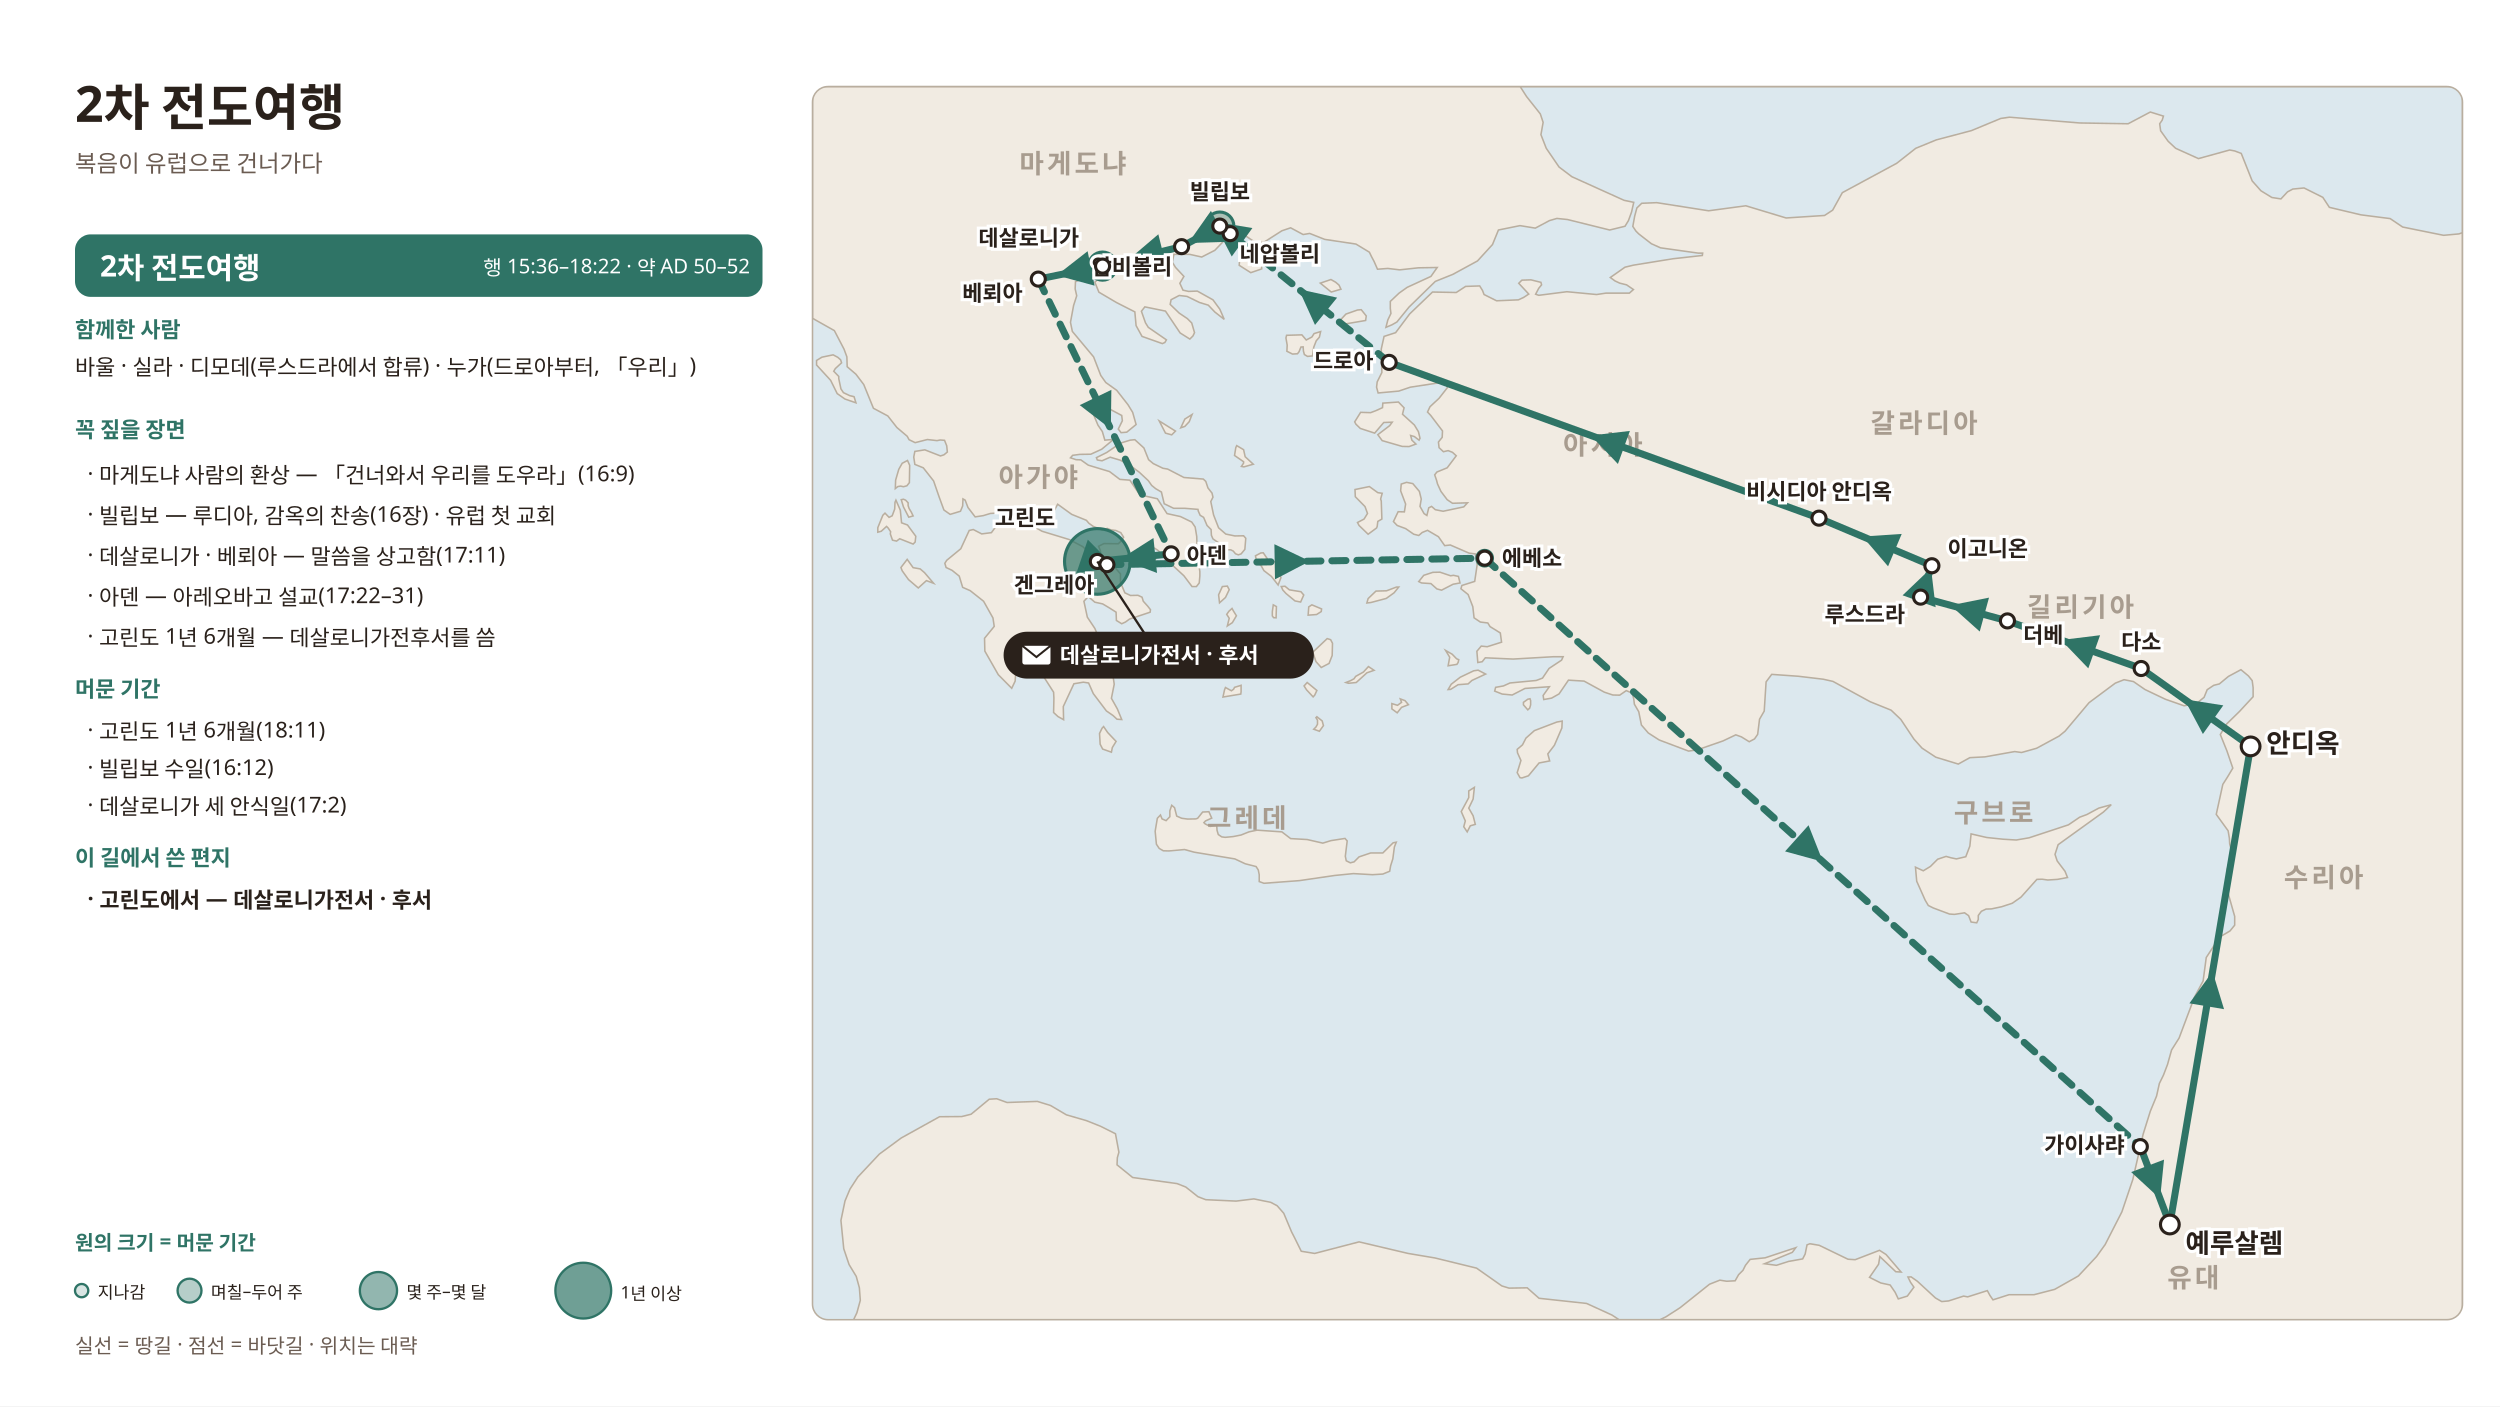
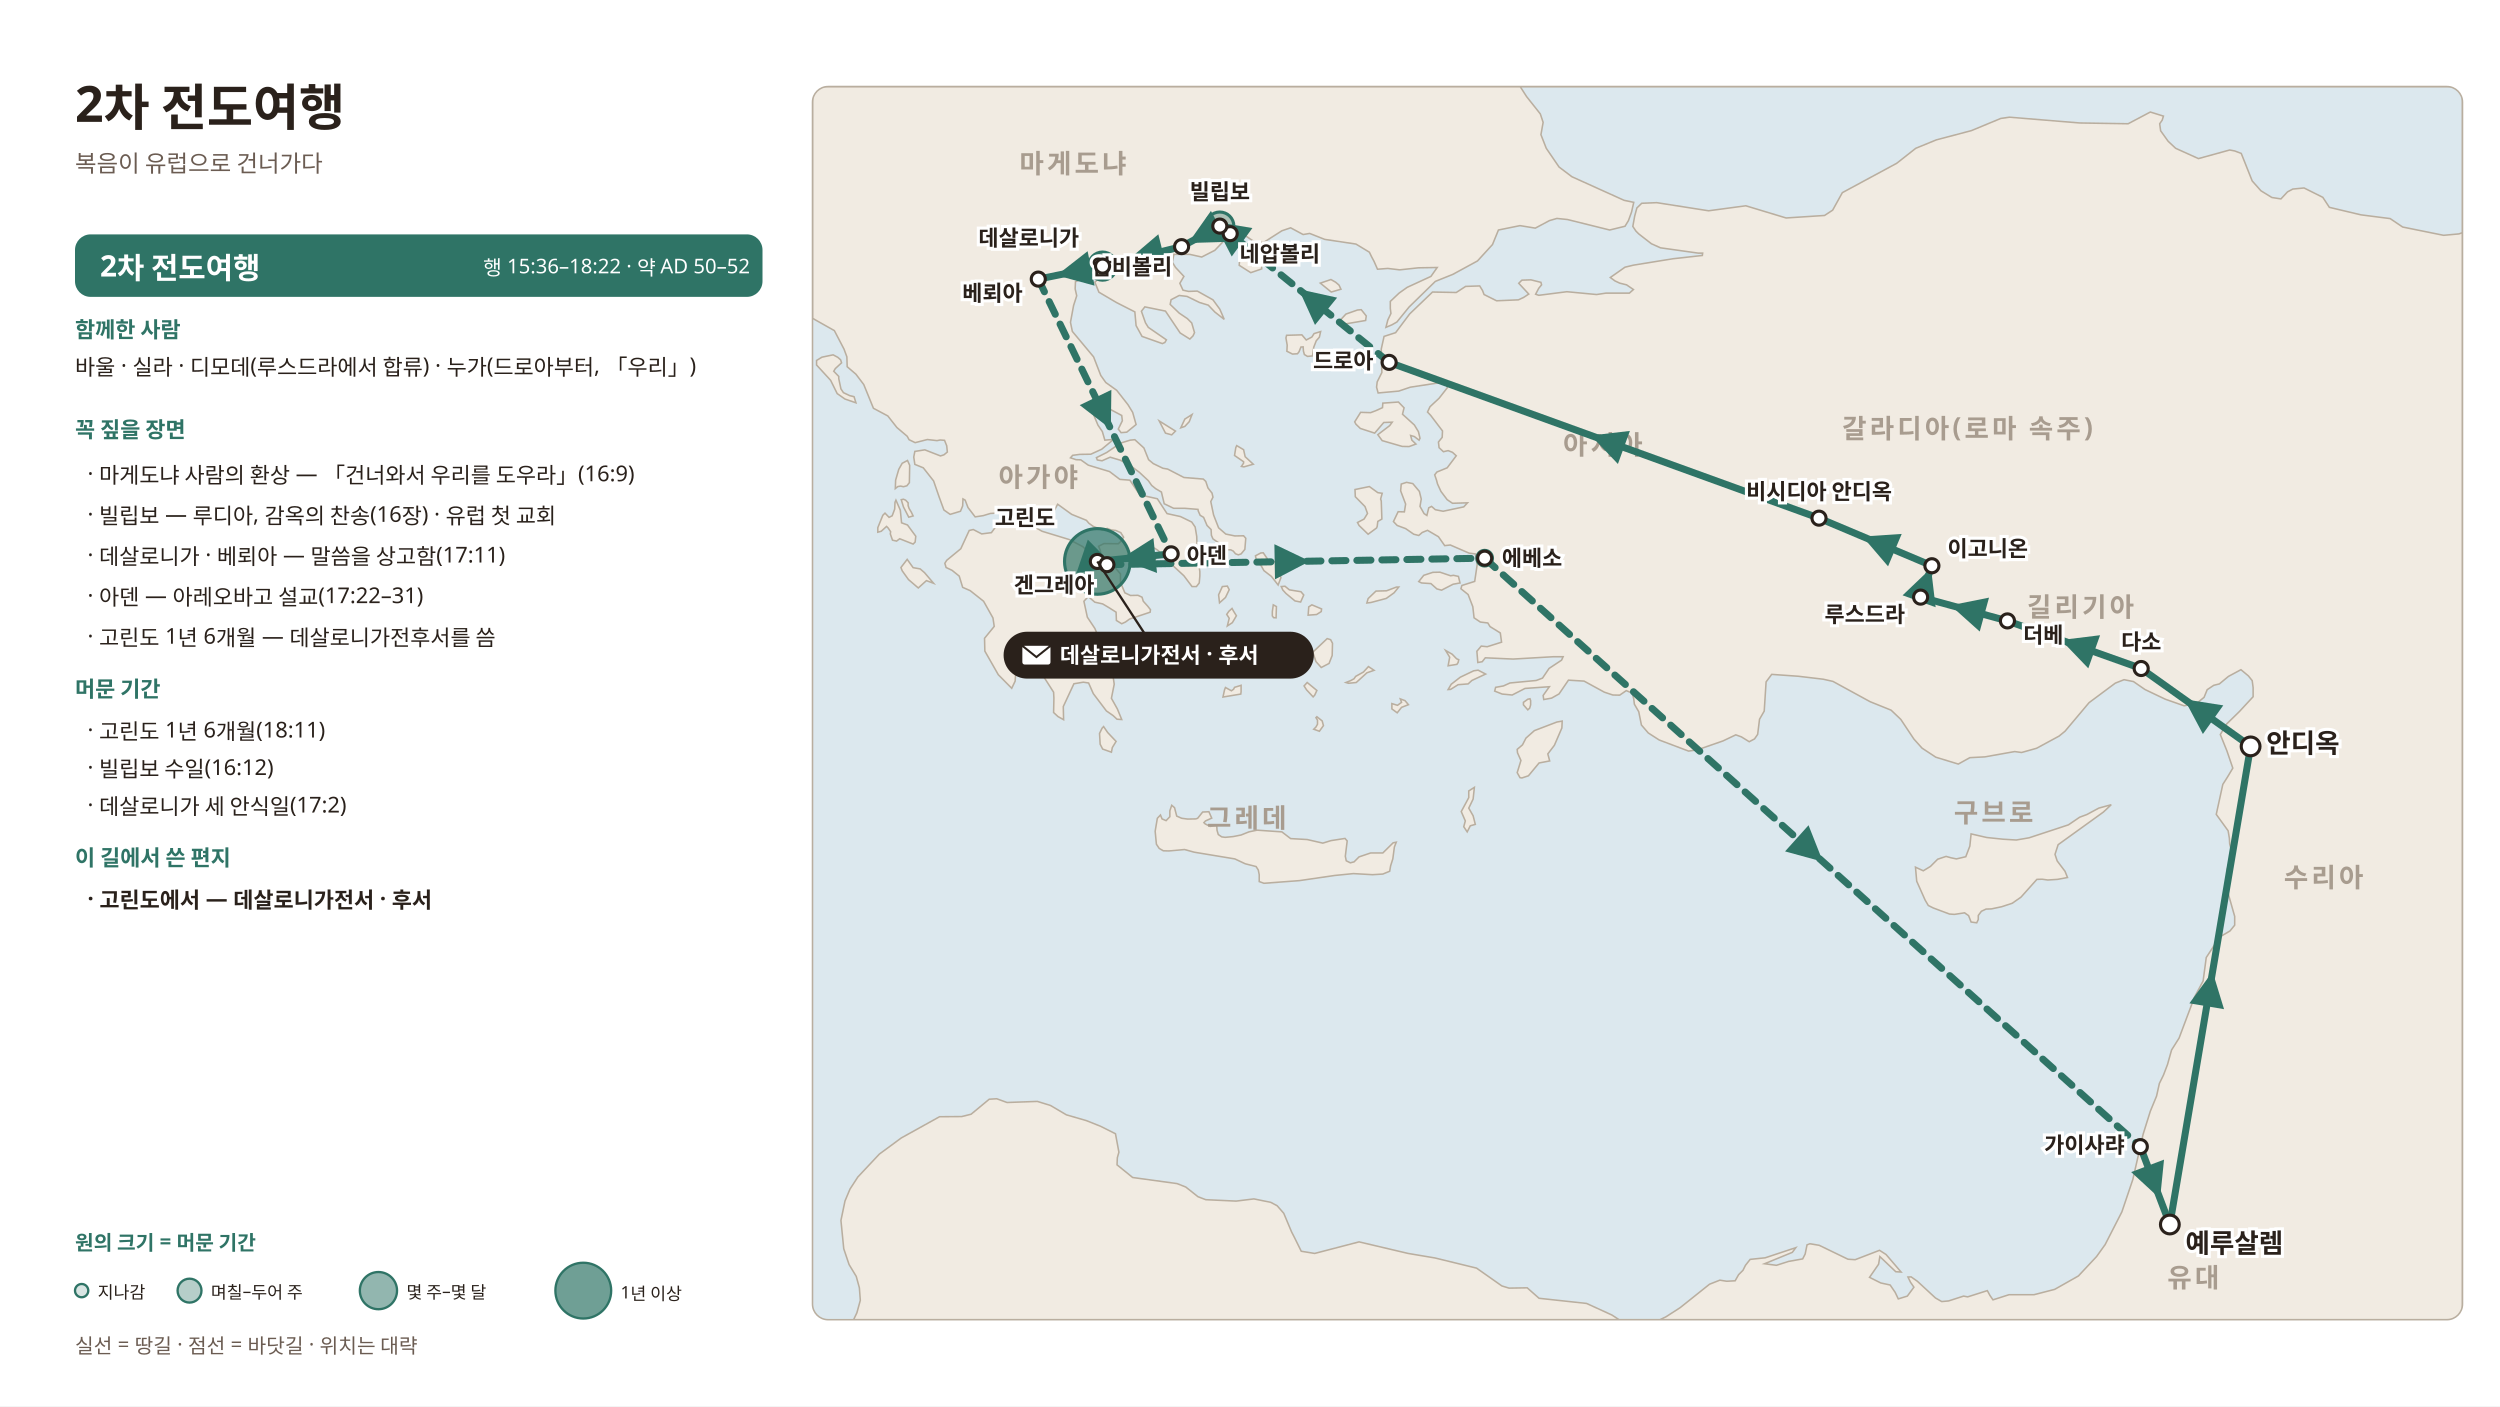
<svg xmlns="http://www.w3.org/2000/svg" width="1600" height="900" viewBox="0 0 1600 900" font-family="'Malgun Gothic','맑은 고딕','Noto Sans KR','WenQuanYi Zen Hei',sans-serif">
  <rect width="1600" height="900" fill="#FFFFFF" />
  <defs>
    <marker id="m2a2" viewBox="0 0 10 10" refX="6" refY="5" markerWidth="5" markerHeight="5" orient="auto">
      <path d="M0,0 L10,5 L0,10 Z" fill="#2F7466" />
    </marker>
    <clipPath id="m2clip">
      <rect x="520" y="55.39" width="1056" height="789.22" rx="10" />
    </clipPath>
  </defs>
  <g clip-path="url(#m2clip)">
    <rect x="520" y="55.39" width="1056" height="789.22" fill="#DCE8EE" />
    <path d="M756.3,523.7L760.1,524.2L765.3,524.1L766.5,523.7L769.7,519.7L773.7,519.5L775.5,523.6L771.5,525.4L770.5,526.5L771.3,527.3L774.5,528.9L778.7,528.3L778.9,531.4L779.7,534.1L781.9,535.6L784.1,535.9L789.3,535.4L794.3,534.4L799.3,532.4L804.5,531.3L820.4,532.4L826.0,536.7L836.6,537.3L846.6,539.6L851.8,538.0L860.8,536.6L862.2,538.2L861.0,548.0L861.6,550.9L864.2,552.2L866.6,551.6L869.8,548.4L877.2,545.9L885.0,545.9L891.6,539.4L893.6,539.0L892.4,542.1L891.4,549.7L890.0,554.1L889.4,557.6L885.0,559.4L878.4,559.8L866.2,559.1L854.2,560.3L831.6,563.6L808.9,565.3L805.9,564.2L805.9,559.8L805.3,556.8L803.9,554.6L796.9,552.8L790.3,549.7L764.3,545.4L758.1,543.7L748.1,544.6L744.5,544.5L741.9,543.0L740.1,540.3L739.3,532.0L740.7,523.7L742.7,521.6L743.7,524.1L746.3,525.2L748.7,522.7L748.7,518.9L749.9,515.4L751.7,516.9L753.1,522.3L756.3,523.7ZM732.1,286.7L735.1,294.2L738.1,296.7L744.3,299.7L747.3,300.2L757.7,305.6L770.1,306.6L771.7,308.1L773.1,312.3L775.7,315.6L776.3,318.2L774.9,321.0L776.7,329.6L779.9,337.8L784.5,341.8L790.3,343.0L795.9,342.9L797.3,344.5L796.7,351.6L794.3,354.5L792.5,355.1L790.7,354.4L789.3,352.7L787.7,351.9L784.5,351.8L782.1,348.9L776.3,344.9L775.3,342.6L775.1,338.9L772.5,336.3L770.3,331.1L768.1,329.8L766.9,327.1L766.7,326.0L758.1,325.3L751.1,325.3L745.1,322.4L743.3,314.9L739.7,312.8L737.1,310.7L734.9,307.6L729.1,302.2L722.9,297.6L716.9,294.5L710.5,292.6L705.3,294.9L702.3,294.4L701.7,292.9L708.3,289.6L717.1,283.6L723.3,281.7L726.3,281.4L732.1,286.7ZM1346.2,519.7L1317.2,540.6L1315.2,546.8L1316.6,551.0L1320.6,556.3L1321.6,557.6L1323.2,561.6L1316.8,562.8L1310.6,563.2L1307.0,562.7L1303.6,562.8L1293.4,574.2L1287.8,578.1L1281.1,580.3L1274.5,581.7L1271.1,581.8L1268.1,583.2L1266.1,585.9L1266.1,588.5L1265.1,590.6L1261.5,590.1L1259.9,586.0L1257.3,584.2L1250.9,585.2L1247.7,585.0L1237.3,581.1L1234.1,579.5L1232.1,576.1L1226.7,564.0L1225.9,555.0L1230.9,557.3L1235.5,554.5L1240.1,549.9L1245.5,548.1L1248.7,549.0L1252.1,549.7L1258.1,548.3L1260.7,541.5L1261.5,533.7L1271.5,536.0L1282.0,537.1L1290.4,537.6L1298.6,536.2L1323.8,527.9L1331.0,523.0L1335.6,521.3L1343.2,517.2L1351.2,515.0L1346.2,519.7ZM1576.0,55.4L1576.0,844.6L546.3,844.6L548.4,840.2L550.6,832.2L550.0,824.2L548.0,816.9L543.4,809.3L540.0,799.2L538.2,781.1L540.8,768.6L544.0,761.0L549.0,753.3L562.8,738.6L576.8,728.3L601.3,714.7L615.5,714.6L621.5,713.1L633.1,703.5L637.9,703.2L644.5,705.6L663.9,704.9L672.3,707.5L682.5,713.5L695.3,717.2L704.3,720.8L713.9,725.6L716.1,737.4L715.1,740.9L714.9,745.5L724.9,753.6L753.3,757.5L758.9,759.7L766.7,765.9L771.7,767.8L791.1,768.7L802.5,767.3L813.3,769.5L817.4,771.7L821.6,776.5L826.6,788.4L828.6,792.3L832.8,800.8L841.4,802.2L869.8,794.8L901.2,802.2L918.4,805.1L945.0,811.6L961.2,823.0L965.8,824.4L977.4,824.2L985.0,830.9L1015.4,834.2L1031.6,841.6L1036.2,844.6L1062.4,844.6L1066.3,842.7L1075.3,836.9L1094.1,821.9L1100.7,819.3L1105.1,820.0L1110.5,819.7L1112.7,815.8L1115.5,813.0L1117.1,809.8L1120.1,806.0L1129.7,805.0L1149.3,798.5L1147.1,801.5L1129.3,808.8L1136.9,809.8L1144.7,807.3L1153.7,805.7L1155.3,802.6L1156.5,796.7L1158.3,796.0L1164.3,797.0L1182.7,805.9L1187.3,806.2L1200.3,801.2L1202.9,800.2L1207.1,802.9L1216.7,814.1L1213.3,813.9L1203.1,804.2L1202.3,809.1L1196.5,817.5L1203.7,821.1L1209.7,822.4L1212.9,827.1L1214.9,831.3L1220.7,829.5L1224.9,823.8L1222.7,820.6L1221.1,817.3L1223.1,817.2L1227.1,820.0L1238.7,830.7L1242.7,833.0L1247.1,832.6L1256.7,829.5L1259.3,830.0L1271.9,826.0L1273.5,829.0L1275.5,831.9L1285.8,828.6L1301.8,828.6L1315.0,825.2L1330.2,816.6L1331.4,815.3L1341.8,804.2L1346.8,797.2L1347.2,796.7L1358.0,775.6L1365.0,754.9L1371.6,725.9L1376.2,711.2L1380.2,701.5L1382.0,693.4L1384.6,688.1L1387.2,681.3L1389.8,672.0L1394.6,664.4L1404.4,638.3L1410.0,627.8L1412.0,612.8L1420.6,599.7L1427.2,595.8L1430.2,592.1L1430.2,586.5L1425.8,571.0L1425.2,564.4L1425.4,556.5L1428.4,545.3L1427.0,540.1L1426.8,536.5L1426.0,531.7L1418.4,521.2L1422.6,502.0L1425.6,497.3L1429.0,491.6L1425.2,480.5L1421.0,470.1L1425.0,463.4L1433.2,455.4L1442.0,445.9L1442.0,440.1L1441.4,435.6L1439.0,432.6L1434.2,428.6L1426.2,432.9L1420.4,437.7L1416.8,438.6L1412.6,441.4L1410.6,446.3L1405.8,450.2L1397.8,451.7L1385.8,447.5L1372.8,441.3L1365.4,436.2L1359.4,435.0L1353.8,437.2L1337.0,449.7L1321.6,468.0L1317.8,471.1L1303.4,478.9L1293.8,481.6L1289.4,481.0L1270.3,484.4L1260.7,484.9L1253.3,489.0L1238.9,484.6L1230.1,478.8L1224.9,473.0L1216.5,460.4L1210.3,454.5L1196.9,449.1L1173.1,436.1L1166.9,434.7L1150.9,432.8L1133.9,431.6L1130.3,436.4L1129.1,455.1L1126.1,460.3L1124.9,470.0L1122.9,472.9L1119.5,474.7L1114.5,471.6L1110.9,470.3L1102.7,474.2L1086.3,479.9L1080.7,480.7L1061.9,473.6L1054.9,469.1L1050.5,464.0L1048.8,455.5L1046.0,450.7L1045.6,447.3L1044.6,443.6L1040.8,442.0L1036.6,444.9L1032.2,444.8L1026.8,443.0L1013.8,435.9L1003.8,435.3L997.8,444.1L993.0,446.8L988.0,447.7L987.6,445.1L991.6,439.5L976.0,440.6L967.8,444.8L961.4,444.2L956.6,442.3L957.2,439.9L962.2,439.0L966.4,437.1L983.2,435.5L987.2,434.0L991.4,427.8L999.4,422.5L1000.4,420.3L994.2,420.3L968.4,421.8L950.6,421.0L948.6,423.5L945.8,424.0L945.2,416.8L948.0,413.5L951.8,413.9L961.0,411.0L960.2,405.1L953.6,401.0L952.2,398.7L947.4,398.1L943.4,395.4L942.6,388.3L939.6,380.5L935.0,376.8L935.6,374.7L943.8,372.1L945.4,361.3L944.2,354.5L940.2,354.0L928.2,348.8L924.6,349.2L920.6,343.5L913.6,339.4L910.2,340.8L908.0,342.7L904.8,341.9L899.6,338.3L894.2,336.3L891.8,333.8L894.8,327.5L898.8,327.6L899.6,322.6L896.4,314.1L896.8,309.8L900.2,308.7L904.2,309.5L908.4,314.5L909.6,319.4L908.8,324.1L911.4,328.7L913.2,329.9L914.4,325.0L916.2,324.1L918.6,326.2L923.6,327.2L936.8,324.4L939.2,321.8L929.6,322.1L926.2,319.8L922.2,314.5L920.0,309.7L919.4,307.4L918.2,303.9L919.6,302.1L926.2,299.4L932.0,291.7L929.6,289.5L926.8,288.4L923.8,289.1L921.0,286.5L920.6,282.9L923.0,279.9L923.2,275.8L915.6,265.8L913.6,263.7L915.2,260.3L921.0,254.9L926.4,248.0L925.6,245.8L921.6,244.9L902.6,247.8L895.2,250.3L882.0,251.5L881.0,247.8L881.4,244.4L884.4,238.4L884.0,223.4L885.8,215.3L893.2,212.9L902.2,200.9L916.8,186.9L932.0,187.2L938.0,183.3L947.0,183.0L948.8,185.9L949.8,188.5L957.8,192.5L971.8,191.9L975.2,190.3L978.4,188.2L972.0,181.3L974.0,179.3L979.8,179.1L986.2,180.7L986.6,182.3L984.8,184.5L982.8,188.3L984.8,189.0L1002.8,186.7L1021.8,188.5L1027.8,187.6L1042.8,187.6L1045.4,185.3L1041.0,182.3L1036.6,181.2L1033.6,179.8L1030.6,177.6L1040.0,171.0L1045.4,169.7L1070.7,165.6L1089.5,163.5L1089.7,162.0L1086.9,162.0L1062.7,158.6L1056.9,156.0L1048.8,149.7L1047.0,147.9L1045.0,144.9L1046.2,138.3L1047.6,133.1L1050.7,130.1L1060.3,129.7L1093.5,134.9L1117.3,131.7L1143.1,139.5L1167.7,137.9L1172.9,134.5L1179.1,123.3L1213.9,104.5L1226.1,94.9L1239.3,89.5L1261.7,83.6L1280.5,75.8L1286.0,75.0L1331.0,78.7L1362.0,79.2L1376.2,71.7L1384.6,74.3L1383.8,76.9L1382.2,79.2L1382.8,83.7L1387.6,90.4L1392.4,94.9L1407.0,101.5L1427.0,96.0L1430.2,96.6L1434.4,98.2L1441.4,115.8L1447.0,122.1L1454.0,126.4L1459.8,127.3L1464.0,122.8L1467.4,121.0L1474.6,120.3L1486.6,126.3L1490.8,132.7L1511.0,137.5L1529.7,139.9L1537.7,145.3L1563.9,150.6L1573.7,149.7L1576.0,148.9L1576.0,55.4L972.9,55.4L977.0,61.8L985.8,72.9L987.6,78.3L986.2,86.2L989.6,94.9L997.8,106.9L1006.0,113.1L1039.4,128.2L1045.6,129.5L1044.2,135.7L1042.2,141.2L1040.0,144.8L1030.2,147.2L1003.2,140.5L996.4,139.8L991.6,141.2L982.6,146.0L972.8,144.4L959.0,147.2L955.2,156.5L945.6,167.0L929.8,175.6L918.6,180.1L901.8,196.5L894.0,206.1L890.8,207.9L887.0,209.5L888.2,204.8L890.2,200.6L889.8,197.4L889.8,192.9L895.4,187.6L900.6,183.9L915.8,176.9L919.8,171.2L907.8,171.4L895.8,172.7L888.2,171.8L881.6,172.3L879.4,167.3L877.8,164.3L876.4,161.4L867.8,156.2L847.8,153.2L838.2,149.4L834.0,150.1L826.0,145.8L820.4,147.7L808.5,155.3L802.3,154.4L795.5,149.8L791.1,149.0L785.9,151.4L777.5,160.2L769.1,164.5L761.5,162.8L751.3,162.8L750.3,167.8L752.3,171.1L757.7,176.9L755.1,181.3L757.1,185.7L760.7,186.5L766.3,186.3L776.3,191.9L780.7,197.9L783.5,204.4L777.5,199.7L773.3,195.3L767.7,193.6L759.7,189.7L754.7,189.1L749.5,191.8L748.9,194.8L754.7,200.4L759.9,203.9L762.7,206.7L764.5,212.9L763.5,215.0L761.5,217.0L755.3,213.1L745.9,199.1L732.7,196.4L730.5,199.2L733.1,206.6L734.9,209.5L746.5,217.5L745.5,219.2L743.9,219.9L730.9,215.3L727.1,208.4L726.3,199.6L714.5,193.6L703.3,187.0L700.7,180.6L703.1,178.3L704.7,173.8L698.5,174.6L694.7,177.5L688.3,180.3L688.1,184.9L689.1,189.3L687.1,195.5L685.1,206.3L686.3,212.1L699.9,228.4L704.5,240.3L707.7,244.8L714.7,249.8L721.9,259.0L724.9,263.9L727.1,271.7L721.1,276.6L717.5,276.9L715.7,274.6L718.3,269.3L717.9,265.9L708.5,260.9L704.5,262.7L700.1,265.9L702.7,272.1L705.5,276.2L707.1,281.7L712.7,281.2L705.1,287.5L698.1,290.7L691.1,290.8L686.5,291.4L685.1,293.0L688.7,294.2L691.7,294.3L696.5,297.7L710.1,301.8L716.7,306.8L723.1,307.3L729.5,316.7L740.7,319.2L746.9,328.7L755.5,330.6L762.7,334.1L764.9,337.3L765.9,343.3L766.3,356.2L767.9,365.7L767.9,368.7L767.5,373.1L765.7,375.4L762.9,375.4L757.7,368.5L749.7,361.1L741.3,352.4L738.9,350.8L736.9,350.7L732.3,353.7L719.7,356.0L713.9,359.1L711.7,359.8L710.9,361.5L713.7,363.3L717.1,367.3L717.1,372.7L719.9,379.4L723.5,381.1L728.3,381.0L730.9,382.2L731.7,384.8L734.5,387.9L736.3,390.2L736.1,391.8L722.9,396.2L720.3,398.1L717.9,399.2L714.5,397.1L714.3,391.8L709.9,389.0L705.7,386.5L700.7,385.4L696.5,381.8L693.7,384.8L695.9,395.0L700.7,402.2L708.7,421.2L712.3,432.4L713.1,437.9L711.3,446.9L715.1,453.7L717.9,460.5L714.9,460.3L712.3,457.9L708.1,455.0L699.7,443.9L696.7,437.1L693.3,436.6L687.3,437.6L680.5,452.2L680.7,460.6L677.1,458.6L674.3,456.0L674.5,446.8L674.3,443.0L666.3,430.5L662.5,429.0L660.9,424.8L657.9,420.3L654.1,421.2L650.9,423.0L650.1,429.8L649.7,435.9L647.5,440.5L638.9,431.8L630.3,416.7L630.1,408.5L636.3,400.9L635.5,395.5L629.5,384.8L620.9,378.0L616.1,375.9L613.9,368.7L609.3,365.0L605.5,363.2L604.7,360.5L605.9,358.6L614.9,351.2L620.3,339.5L622.9,338.9L628.3,341.7L634.5,340.9L639.5,334.1L643.7,330.4L650.9,330.8L666.9,340.0L684.3,345.3L692.9,349.8L697.9,354.4L700.5,355.4L704.5,356.0L704.3,352.6L703.1,349.6L706.5,347.9L715.7,348.0L717.5,346.3L719.1,343.8L717.3,340.9L714.1,339.5L710.9,339.1L708.7,338.2L705.3,339.1L699.7,336.9L696.9,334.9L695.3,333.0L685.9,329.2L676.9,322.7L674.9,326.4L671.1,328.3L666.1,328.7L651.5,324.5L642.5,327.7L637.7,328.4L633.9,328.6L629.3,330.0L624.1,330.8L619.5,324.8L617.7,320.1L616.3,319.3L616.1,323.8L614.7,327.2L608.1,329.2L604.1,326.4L601.1,318.2L597.5,307.8L590.9,299.4L585.5,297.2L584.8,292.5L585.5,288.9L591.9,287.9L601.9,291.8L604.1,291.1L606.3,289.3L605.9,285.3L604.5,281.8L601.7,281.6L599.7,282.0L593.5,281.3L585.7,283.3L581.8,281.4L580.6,279.2L574.0,273.6L568.2,266.2L559.0,261.3L552.8,246.1L547.8,239.5L542.2,234.7L542.0,228.4L540.2,223.5L534.0,211.6L520.0,203.7L520.0,55.4ZM978.2,496.5L974.0,497.9L972.8,497.7L971.0,494.5L973.4,486.7L971.2,481.8L971.0,479.6L974.4,476.7L976.6,472.4L982.0,467.6L996.4,462.1L999.8,461.5L999.6,465.9L994.8,477.0L990.6,482.5L991.8,487.0L985.0,488.3L978.2,496.5ZM941.0,528.5L939.0,532.4L936.8,529.1L937.8,525.4L935.2,519.4L940.0,510.5L940.0,506.2L943.6,503.9L942.8,511.4L940.0,517.2L942.8,522.1L944.2,527.6L941.0,528.5ZM979.0,453.2L977.8,454.3L975.0,451.1L975.0,449.5L977.8,447.5L979.2,447.2L979.6,448.4L979.6,451.1L979.0,453.2ZM932.4,425.2L926.8,426.1L927.8,420.6L925.2,416.3L929.4,418.7L932.2,421.6L933.6,422.2L933.2,424.0L932.4,425.2ZM928.4,441.2L926.8,441.3L928.8,437.9L934.6,433.4L943.2,429.3L946.0,428.9L950.8,431.4L942.0,435.5L939.6,437.7L933.2,438.2L928.4,441.2ZM850.6,424.6L845.6,427.2L842.2,423.4L840.2,417.4L849.4,408.7L851.6,409.4L852.8,411.7L852.6,419.5L850.6,424.6ZM835.6,417.6L831.2,422.9L827.6,422.3L826.0,419.9L828.4,414.9L833.2,412.0L835.4,412.8L835.2,416.5L835.6,417.6ZM847.0,464.4L844.4,468.0L840.8,466.7L842.2,465.3L843.2,463.5L843.2,460.9L842.2,459.3L842.8,458.7L846.2,461.4L847.0,464.4ZM841.4,444.9L840.4,446.0L836.2,441.5L834.6,439.0L836.6,436.8L842.8,441.9L841.4,444.9ZM921.6,366.2L928.4,368.5L930.2,368.2L933.4,368.9L934.4,373.1L930.0,373.9L922.6,377.7L919.6,376.9L915.8,373.5L909.8,373.1L908.0,372.2L911.2,368.2L917.0,366.3L921.6,366.2ZM877.4,385.6L874.8,385.9L875.6,383.1L880.6,378.3L887.4,378.1L893.8,375.7L895.2,375.7L892.2,379.4L887.2,383.0L877.4,385.6ZM868.0,436.8L863.0,437.3L861.4,436.8L864.4,435.6L866.6,434.4L867.6,432.9L872.6,430.1L875.8,426.6L879.4,429.0L874.8,430.6L868.0,436.8ZM901.4,451.0L897.0,452.7L894.2,456.2L890.8,453.7L890.8,450.3L894.4,451.4L897.0,449.5L896.2,447.3L899.2,448.4L901.4,451.0ZM784.3,382.4L780.5,385.8L779.9,380.7L782.3,375.4L785.5,375.1L786.7,377.4L784.3,382.4ZM788.7,398.5L785.5,400.6L786.7,395.7L785.1,393.2L786.5,391.2L788.5,389.4L789.5,391.2L791.3,394.1L788.7,398.5ZM794.3,438.6L794.3,442.7L794.1,444.2L782.7,446.1L783.7,441.5L784.3,440.0L788.1,442.1L789.5,441.1L790.1,439.9L794.3,438.6ZM816.9,388.2L816.7,395.4L815.1,395.3L814.3,394.2L814.3,391.4L814.9,387.1L816.9,388.2ZM819.8,369.7L818.0,374.4L813.7,368.9L808.9,365.2L807.1,362.0L804.3,360.0L803.5,355.7L806.9,353.9L808.5,353.8L812.1,359.1L817.8,359.7L817.4,362.9L819.0,367.1L819.8,369.7ZM834.4,380.8L832.4,385.3L828.8,384.6L823.0,379.8L821.0,377.6L820.0,375.4L822.4,375.2L825.2,377.5L832.6,378.7L834.4,380.8ZM804.5,427.7L803.5,428.1L802.1,425.1L801.7,422.4L802.3,420.9L804.3,420.6L806.9,425.8L804.5,427.7ZM881.0,337.9L875.6,341.9L869.8,336.3L868.8,334.4L873.0,332.2L875.2,328.6L873.6,324.2L867.4,317.9L867.2,313.3L876.4,311.4L881.8,315.3L884.6,315.7L883.6,319.4L884.0,320.6L884.4,332.2L881.8,333.7L881.4,336.9L881.0,337.9ZM898.6,261.0L897.6,265.1L905.2,272.0L907.8,276.3L908.8,280.5L908.2,281.7L905.2,279.4L902.8,278.7L903.6,281.7L906.2,284.2L901.8,285.8L897.4,285.7L884.6,282.0L881.8,278.2L889.4,272.4L891.0,270.2L885.6,270.4L879.8,277.2L870.6,274.2L867.8,271.5L867.0,270.0L870.8,263.9L877.2,264.1L880.6,262.8L884.8,260.9L885.0,258.0L895.0,257.3L898.6,261.0ZM752.3,275.9L749.9,278.3L745.9,277.2L741.9,269.4L752.3,275.9ZM758.3,272.9L755.7,273.8L758.3,268.2L762.9,265.3L761.1,269.9L758.3,272.9ZM802.1,297.1L796.1,298.8L794.5,298.5L795.9,296.4L795.9,295.5L790.1,291.5L790.9,286.5L791.5,285.2L795.9,287.8L796.9,292.3L802.1,297.1ZM858.2,185.1L852.0,186.9L845.0,181.2L851.8,178.9L854.8,180.6L857.0,182.5L858.2,185.1ZM844.4,215.8L842.4,218.1L840.8,222.2L840.0,227.8L836.8,228.1L834.8,226.9L834.2,224.7L834.0,222.0L832.6,222.1L831.4,225.1L830.4,226.4L827.2,226.6L823.6,224.8L823.8,220.9L823.0,216.3L823.4,214.6L833.2,214.3L836.0,217.6L839.6,215.7L841.0,213.5L845.2,212.2L844.4,215.8ZM807.5,172.1L800.5,174.5L793.1,169.8L793.3,167.0L797.1,161.4L799.1,159.7L804.5,160.2L807.5,164.0L808.3,165.8L807.3,169.0L807.5,172.1ZM874.0,205.1L861.2,207.3L857.4,205.3L861.4,201.0L868.8,198.4L871.2,198.2L874.4,202.2L874.0,205.1ZM576.2,326.5L577.0,334.6L580.8,336.0L586.1,343.2L585.7,346.9L584.4,348.2L575.8,344.8L573.8,346.3L571.2,345.7L569.8,341.7L570.0,340.3L568.4,337.9L567.4,336.9L564.0,340.0L561.8,340.6L561.8,337.7L565.0,329.8L566.4,328.4L569.0,331.1L571.0,330.1L572.6,325.8L572.8,321.5L573.4,320.1L576.2,326.5ZM591.7,366.5L597.5,373.3L592.9,371.6L587.7,376.3L581.4,370.9L577.4,365.3L576.6,363.2L580.6,358.0L584.4,363.3L588.9,364.1L591.7,366.5ZM580.4,310.9L578.2,311.5L576.4,311.1L574.6,311.4L573.0,312.7L573.2,307.3L575.2,300.4L577.4,296.5L580.8,294.7L582.2,297.8L582.0,308.9L580.4,310.9ZM584.4,330.2L581.6,331.0L578.2,324.4L576.8,319.8L578.2,319.5L579.6,320.1L581.2,321.8L581.2,323.6L581.8,325.4L583.2,327.7L584.4,330.2ZM546.6,253.9L547.8,257.8L540.8,255.4L535.8,251.9L531.6,243.4L522.6,233.6L522.6,230.7L526.0,228.6L533.2,227.1L536.2,228.7L538.0,230.3L538.6,232.2L534.6,235.9L533.6,237.6L536.8,240.9L536.8,242.3L538.2,248.9L539.8,251.3L543.8,253.2L546.6,253.9ZM739.5,358.2L737.3,359.9L734.9,359.8L733.1,359.2L732.3,357.9L733.3,357.2L734.7,354.4L735.9,353.7L737.7,354.0L738.7,355.1L739.5,358.2ZM711.9,478.4L711.3,481.4L705.7,479.4L704.1,476.3L703.7,469.4L705.3,466.1L706.3,465.0L708.9,468.8L714.3,474.5L711.9,478.4ZM842.6,393.3L837.2,393.7L837.6,388.4L839.6,387.1L845.8,389.7L845.6,391.4L842.6,393.3ZM793.7,413.7L791.5,414.7L788.1,413.2L789.1,409.3L791.3,407.8L793.9,409.0L794.3,410.6L793.7,413.7Z" fill="#F1EBE2" stroke="#B9AE9F" stroke-width="1" fill-rule="evenodd" />
    <text x="686.7" y="110.8" font-size="17" fill="#A89C8F" font-weight="700" text-anchor="middle" letter-spacing="2">마게도냐</text>
    <text x="664.5" y="311.5" font-size="17" fill="#A89C8F" font-weight="700" text-anchor="middle" letter-spacing="2">아가야</text>
    <text x="1025.8" y="290.8" font-size="17" fill="#A89C8F" font-weight="700" text-anchor="middle" letter-spacing="2">아시아</text>
-     <text x="1231.4" y="276.9" font-size="17" fill="#A89C8F" font-weight="700" text-anchor="middle" letter-spacing="2">갈라디아</text>
+     <text x="1259.2" y="280.4" font-size="17" fill="#A89C8F" font-weight="700" text-anchor="middle" letter-spacing="2">갈라디아(로마 속주)</text>
    <text x="1331.5" y="394.6" font-size="17" fill="#A89C8F" font-weight="700" text-anchor="middle" letter-spacing="2">길리기아</text>
    <text x="1487.1" y="567.7" font-size="17" fill="#A89C8F" font-weight="700" text-anchor="middle" letter-spacing="2">수리아</text>
    <text x="1275.9" y="526.2" font-size="17" fill="#A89C8F" font-weight="700" text-anchor="middle" letter-spacing="2">구브로</text>
    <text x="797.9" y="529.6" font-size="17" fill="#A89C8F" font-weight="700" text-anchor="middle" letter-spacing="2">그레데</text>
    <text x="1403.7" y="823.8" font-size="17" fill="#A89C8F" font-weight="700" text-anchor="middle" letter-spacing="2">유대</text>
    <path d="M1440.387,477.692 L1405.373,452.769 L1370.358,427.846" fill="none" stroke="#2F7466" stroke-width="4.5" stroke-linecap="round" marker-mid="url(#m2a2)" />
    <path d="M1370.358,427.846 L1327.562,412.616 L1284.766,397.385" fill="none" stroke="#2F7466" stroke-width="4.5" stroke-linecap="round" marker-mid="url(#m2a2)" />
    <path d="M1284.766,397.385 L1256.977,389.77 L1229.187,382.155" fill="none" stroke="#2F7466" stroke-width="4.5" stroke-linecap="round" marker-mid="url(#m2a2)" />
    <path d="M1229.187,382.155 L1232.8,372.116 L1236.413,362.078" fill="none" stroke="#2F7466" stroke-width="4.5" stroke-linecap="round" marker-mid="url(#m2a2)" />
    <path d="M1236.413,362.078 L1200.286,346.847 L1164.16,331.617" fill="none" stroke="#2F7466" stroke-width="4.5" stroke-linecap="round" marker-mid="url(#m2a2)" />
    <path d="M1164.16,331.617 L1026.602,281.771 L889.044,231.926" fill="none" stroke="#2F7466" stroke-width="4.5" stroke-linecap="round" marker-mid="url(#m2a2)" />
    <path d="M889.044,231.926 L838.189,190.734 L787.335,149.542" fill="none" stroke="#2F7466" stroke-width="4.5" stroke-linecap="round" stroke-dasharray="9 7" marker-mid="url(#m2a2)" />
    <path d="M787.335,149.542 L784,147.119 L780.665,144.696" fill="none" stroke="#2F7466" stroke-width="4.5" stroke-linecap="round" marker-mid="url(#m2a2)" />
    <path d="M780.665,144.696 L768.438,151.273 L756.211,157.85" fill="none" stroke="#2F7466" stroke-width="4.5" stroke-linecap="round" marker-mid="url(#m2a2)" />
    <path d="M756.211,157.85 L730.922,164.081 L705.634,170.311" fill="none" stroke="#2F7466" stroke-width="4.5" stroke-linecap="round" marker-mid="url(#m2a2)" />
    <path d="M705.634,170.311 L685.069,174.465 L664.505,178.619" fill="none" stroke="#2F7466" stroke-width="4.5" stroke-linecap="round" marker-mid="url(#m2a2)" />
    <path d="M664.505,178.619 L707.023,266.541 L749.541,354.463" fill="none" stroke="#2F7466" stroke-width="4.5" stroke-linecap="round" stroke-dasharray="9 7" marker-mid="url(#m2a2)" />
    <path d="M749.541,354.463 L725.92,356.886 L702.299,359.309" fill="none" stroke="#2F7466" stroke-width="4.5" stroke-linecap="round" marker-mid="url(#m2a2)" />
    <path d="M702.299,359.309 L705.356,360.347 L708.413,361.386" fill="none" stroke="#2F7466" stroke-width="4.5" stroke-linecap="round" marker-mid="url(#m2a2)" />
    <path d="M708.413,361.386 L829.297,359.309 L950.181,357.232" fill="none" stroke="#2F7466" stroke-width="4.5" stroke-linecap="round" stroke-dasharray="9 7" marker-mid="url(#m2a2)" />
    <path d="M950.181,357.232 L1159.992,545.537 L1369.802,733.842" fill="none" stroke="#2F7466" stroke-width="4.5" stroke-linecap="round" stroke-dasharray="9 7" marker-mid="url(#m2a2)" />
    <path d="M1369.802,733.842 L1379.251,758.765 L1388.699,783.688" fill="none" stroke="#2F7466" stroke-width="4.5" stroke-linecap="round" marker-mid="url(#m2a2)" />
    <path d="M1388.699,783.688 L1414.543,630.69 L1440.387,477.692" fill="none" stroke="#2F7466" stroke-width="4.5" stroke-linecap="round" marker-mid="url(#m2a2)" />
    <circle cx="702.299" cy="359.309" r="21" fill="#2F7466" fill-opacity="0.69" stroke="#2F7466" stroke-width="2" />
    <circle cx="780.665" cy="144.696" r="9" fill="#2F7466" fill-opacity="0.35" stroke="#2F7466" stroke-width="2" />
    <circle cx="705.634" cy="170.311" r="9" fill="#2F7466" fill-opacity="0.35" stroke="#2F7466" stroke-width="2" />
    <circle cx="950.181" cy="357.232" r="5" fill="#2F7466" fill-opacity="0.18" stroke="#2F7466" stroke-width="2" />
    <circle cx="1440.387" cy="477.692" r="6" fill="#FFFFFF" stroke="#2A211B" stroke-width="2" />
    <text x="1450.4" y="481.7" font-size="17" fill="#2A211B" font-weight="700" text-anchor="start" paint-order="stroke" stroke="#FFFFFF" stroke-width="4">안디옥</text>
    <circle cx="1370.358" cy="427.846" r="4.5" fill="#FFFFFF" stroke="#2A211B" stroke-width="2" />
    <text x="1370.4" y="415.8" font-size="14" fill="#2A211B" font-weight="600" text-anchor="middle" paint-order="stroke" stroke="#FFFFFF" stroke-width="4">다소</text>
    <circle cx="1284.766" cy="397.385" r="4.5" fill="#FFFFFF" stroke="#2A211B" stroke-width="2" />
    <text x="1294.8" y="411.4" font-size="14" fill="#2A211B" font-weight="600" text-anchor="start" paint-order="stroke" stroke="#FFFFFF" stroke-width="4">더베</text>
    <circle cx="1229.187" cy="382.155" r="4.5" fill="#FFFFFF" stroke="#2A211B" stroke-width="2" />
    <text x="1219.2" y="398.2" font-size="14" fill="#2A211B" font-weight="600" text-anchor="end" paint-order="stroke" stroke="#FFFFFF" stroke-width="4">루스드라</text>
    <circle cx="1236.413" cy="362.078" r="4.5" fill="#FFFFFF" stroke="#2A211B" stroke-width="2" />
    <text x="1246.4" y="356.1" font-size="14" fill="#2A211B" font-weight="600" text-anchor="start" paint-order="stroke" stroke="#FFFFFF" stroke-width="4">이고니온</text>
    <circle cx="1164.16" cy="331.617" r="4.5" fill="#FFFFFF" stroke="#2A211B" stroke-width="2" />
    <text x="1164.2" y="319.6" font-size="14" fill="#2A211B" font-weight="600" text-anchor="middle" paint-order="stroke" stroke="#FFFFFF" stroke-width="4">비시디아 안디옥</text>
    <circle cx="889.044" cy="231.926" r="4.5" fill="#FFFFFF" stroke="#2A211B" stroke-width="2" />
    <text x="879.0" y="235.9" font-size="14" fill="#2A211B" font-weight="600" text-anchor="end" paint-order="stroke" stroke="#FFFFFF" stroke-width="4">드로아</text>
    <circle cx="787.335" cy="149.542" r="4.5" fill="#FFFFFF" stroke="#2A211B" stroke-width="2" />
    <text x="793.3" y="167.5" font-size="14" fill="#2A211B" font-weight="600" text-anchor="start" paint-order="stroke" stroke="#FFFFFF" stroke-width="4">네압볼리</text>
    <circle cx="780.665" cy="144.696" r="4.5" fill="#FFFFFF" stroke="#2A211B" stroke-width="2" />
    <text x="780.7" y="127.7" font-size="14" fill="#2A211B" font-weight="600" text-anchor="middle" paint-order="stroke" stroke="#FFFFFF" stroke-width="4">빌립보</text>
    <circle cx="756.211" cy="157.85" r="4.5" fill="#FFFFFF" stroke="#2A211B" stroke-width="2" />
    <text x="750.2" y="175.8" font-size="14" fill="#2A211B" font-weight="600" text-anchor="end" paint-order="stroke" stroke="#FFFFFF" stroke-width="4">암비볼리</text>
    <circle cx="705.634" cy="170.311" r="4.5" fill="#FFFFFF" stroke="#2A211B" stroke-width="2" />
    <text x="690.6" y="157.3" font-size="14" fill="#2A211B" font-weight="600" text-anchor="end" paint-order="stroke" stroke="#FFFFFF" stroke-width="4">데살로니가</text>
    <circle cx="664.505" cy="178.619" r="4.5" fill="#FFFFFF" stroke="#2A211B" stroke-width="2" />
    <text x="654.5" y="192.6" font-size="14" fill="#2A211B" font-weight="600" text-anchor="end" paint-order="stroke" stroke="#FFFFFF" stroke-width="4">베뢰아</text>
    <circle cx="749.541" cy="354.463" r="4.5" fill="#FFFFFF" stroke="#2A211B" stroke-width="2" />
    <text x="759.5" y="360.5" font-size="14" fill="#2A211B" font-weight="600" text-anchor="start" paint-order="stroke" stroke="#FFFFFF" stroke-width="4">아덴</text>
    <circle cx="702.299" cy="359.309" r="4.5" fill="#FFFFFF" stroke="#2A211B" stroke-width="2" />
    <text x="675.3" y="336.3" font-size="14" fill="#2A211B" font-weight="600" text-anchor="end" paint-order="stroke" stroke="#FFFFFF" stroke-width="4">고린도</text>
    <circle cx="708.413" cy="361.386" r="4.5" fill="#FFFFFF" stroke="#2A211B" stroke-width="2" />
    <text x="700.4" y="379.4" font-size="14" fill="#2A211B" font-weight="600" text-anchor="end" paint-order="stroke" stroke="#FFFFFF" stroke-width="4">겐그레아</text>
    <circle cx="950.181" cy="357.232" r="4.5" fill="#FFFFFF" stroke="#2A211B" stroke-width="2" />
    <text x="961.2" y="362.2" font-size="14" fill="#2A211B" font-weight="600" text-anchor="start" paint-order="stroke" stroke="#FFFFFF" stroke-width="4">에베소</text>
    <circle cx="1369.802" cy="733.842" r="4.5" fill="#FFFFFF" stroke="#2A211B" stroke-width="2" />
    <text x="1359.8" y="737.8" font-size="14" fill="#2A211B" font-weight="600" text-anchor="end" paint-order="stroke" stroke="#FFFFFF" stroke-width="4">가이사랴</text>
    <circle cx="1388.699" cy="783.688" r="6" fill="#FFFFFF" stroke="#2A211B" stroke-width="2" />
    <text x="1398.7" y="801.7" font-size="17" fill="#2A211B" font-weight="700" text-anchor="start" paint-order="stroke" stroke="#FFFFFF" stroke-width="4">예루살렘</text>
    <line x1="702.299" y1="359.309" x2="741.579" y2="419.309" stroke="#2A211B" stroke-width="1.5" />
    <rect x="642.299" y="404.309" width="198.56" height="30" rx="15" fill="#2A211B" />
    <rect x="654.299" y="413.309" width="18" height="12" fill="#FFFFFF" rx="1.5" />
    <path d="M654.299,413.309 L663.299,420.509 L672.299,413.309" fill="none" stroke="#2A211B" stroke-width="1.3" />
    <text x="678.3" y="424.3" font-size="14" fill="#FFFFFF" font-weight="700" text-anchor="start">데살로니가전서 · 후서</text>
  </g>
  <rect x="520" y="55.39" width="1056" height="789.22" rx="10" fill="none" stroke="#B9AE9F" />
  <text x="48.0" y="78.0" font-size="32" fill="#2A211B" font-weight="700" text-anchor="start">2차 전도여행</text>
  <text x="48.0" y="110.0" font-size="15" fill="#6B5C52" font-weight="400" text-anchor="start">복음이 유럽으로 건너가다</text>
  <rect x="48" y="150" width="440" height="40" rx="10" fill="#2F7466" />
  <text x="64.0" y="177.0" font-size="19" fill="#FFFFFF" font-weight="700" text-anchor="start">2차 전도여행</text>
  <text x="480.0" y="176.0" font-size="13" fill="#FFFFFF" font-weight="400" text-anchor="end">행 15:36–18:22 · 약 AD 50–52</text>
  <text x="48.0" y="216.0" font-size="14" fill="#2F7466" font-weight="700" text-anchor="start">함께한 사람</text>
  <text x="48.0" y="240.0" font-size="14" fill="#2A211B" font-weight="400" text-anchor="start">바울 · 실라 · 디모데(루스드라에서 합류) · 누가(드로아부터, 「우리」)</text>
  <text x="48.0" y="280.0" font-size="14" fill="#2F7466" font-weight="700" text-anchor="start">꼭 짚을 장면</text>
  <text x="56.0" y="308.0" font-size="14" fill="#2A211B" font-weight="400" text-anchor="start">· 마게도냐 사람의 환상 — 「건너와서 우리를 도우라」(16:9)</text>
  <text x="56.0" y="334.0" font-size="14" fill="#2A211B" font-weight="400" text-anchor="start">· 빌립보 — 루디아, 감옥의 찬송(16장) · 유럽 첫 교회</text>
  <text x="56.0" y="360.0" font-size="14" fill="#2A211B" font-weight="400" text-anchor="start">· 데살로니가 · 베뢰아 — 말씀을 상고함(17:11)</text>
  <text x="56.0" y="386.0" font-size="14" fill="#2A211B" font-weight="400" text-anchor="start">· 아덴 — 아레오바고 설교(17:22–31)</text>
  <text x="56.0" y="412.0" font-size="14" fill="#2A211B" font-weight="400" text-anchor="start">· 고린도 1년 6개월 — 데살로니가전후서를 씀</text>
  <text x="48.0" y="446.0" font-size="14" fill="#2F7466" font-weight="700" text-anchor="start">머문 기간</text>
  <text x="56.0" y="472.0" font-size="14" fill="#2A211B" font-weight="400" text-anchor="start">· 고린도 1년 6개월(18:11)</text>
  <text x="56.0" y="496.0" font-size="14" fill="#2A211B" font-weight="400" text-anchor="start">· 빌립보 수일(16:12)</text>
  <text x="56.0" y="520.0" font-size="14" fill="#2A211B" font-weight="400" text-anchor="start">· 데살로니가 세 안식일(17:2)</text>
  <text x="48.0" y="554.0" font-size="14" fill="#2F7466" font-weight="700" text-anchor="start">이 길에서 쓴 편지</text>
  <text x="56.0" y="580.0" font-size="14" fill="#2A211B" font-weight="700" text-anchor="start">· 고린도에서 — 데살로니가전서 · 후서</text>
  <text x="48.0" y="800.0" font-size="13" fill="#2F7466" font-weight="700" text-anchor="start">원의 크기 = 머문 기간</text>
  <circle cx="52.25" cy="826" r="4.25" fill="#2F7466" fill-opacity="0.18" stroke="#2F7466" stroke-width="1.5" />
  <text x="62.5" y="831" font-size="11.05" fill="#2A211B">지나감</text>
  <circle cx="121.3" cy="826" r="7.65" fill="#2F7466" fill-opacity="0.35" stroke="#2F7466" stroke-width="1.5" />
  <text x="134.95" y="831" font-size="11.05" fill="#2A211B">며칠–두어 주</text>
  <circle cx="242.2" cy="826" r="11.9" fill="#2F7466" fill-opacity="0.52" stroke="#2F7466" stroke-width="1.5" />
  <text x="260.1" y="831" font-size="11.05" fill="#2A211B">몇 주–몇 달</text>
  <circle cx="373.3" cy="826" r="17.85" fill="#2F7466" fill-opacity="0.69" stroke="#2F7466" stroke-width="1.5" />
  <text x="397.15" y="831" font-size="11.05" fill="#2A211B">1년 이상</text>
  <text x="48.0" y="866.0" font-size="13" fill="#6B5C52" font-weight="400" text-anchor="start">실선 = 땅길 · 점선 = 바닷길 · 위치는 대략</text>
</svg>
